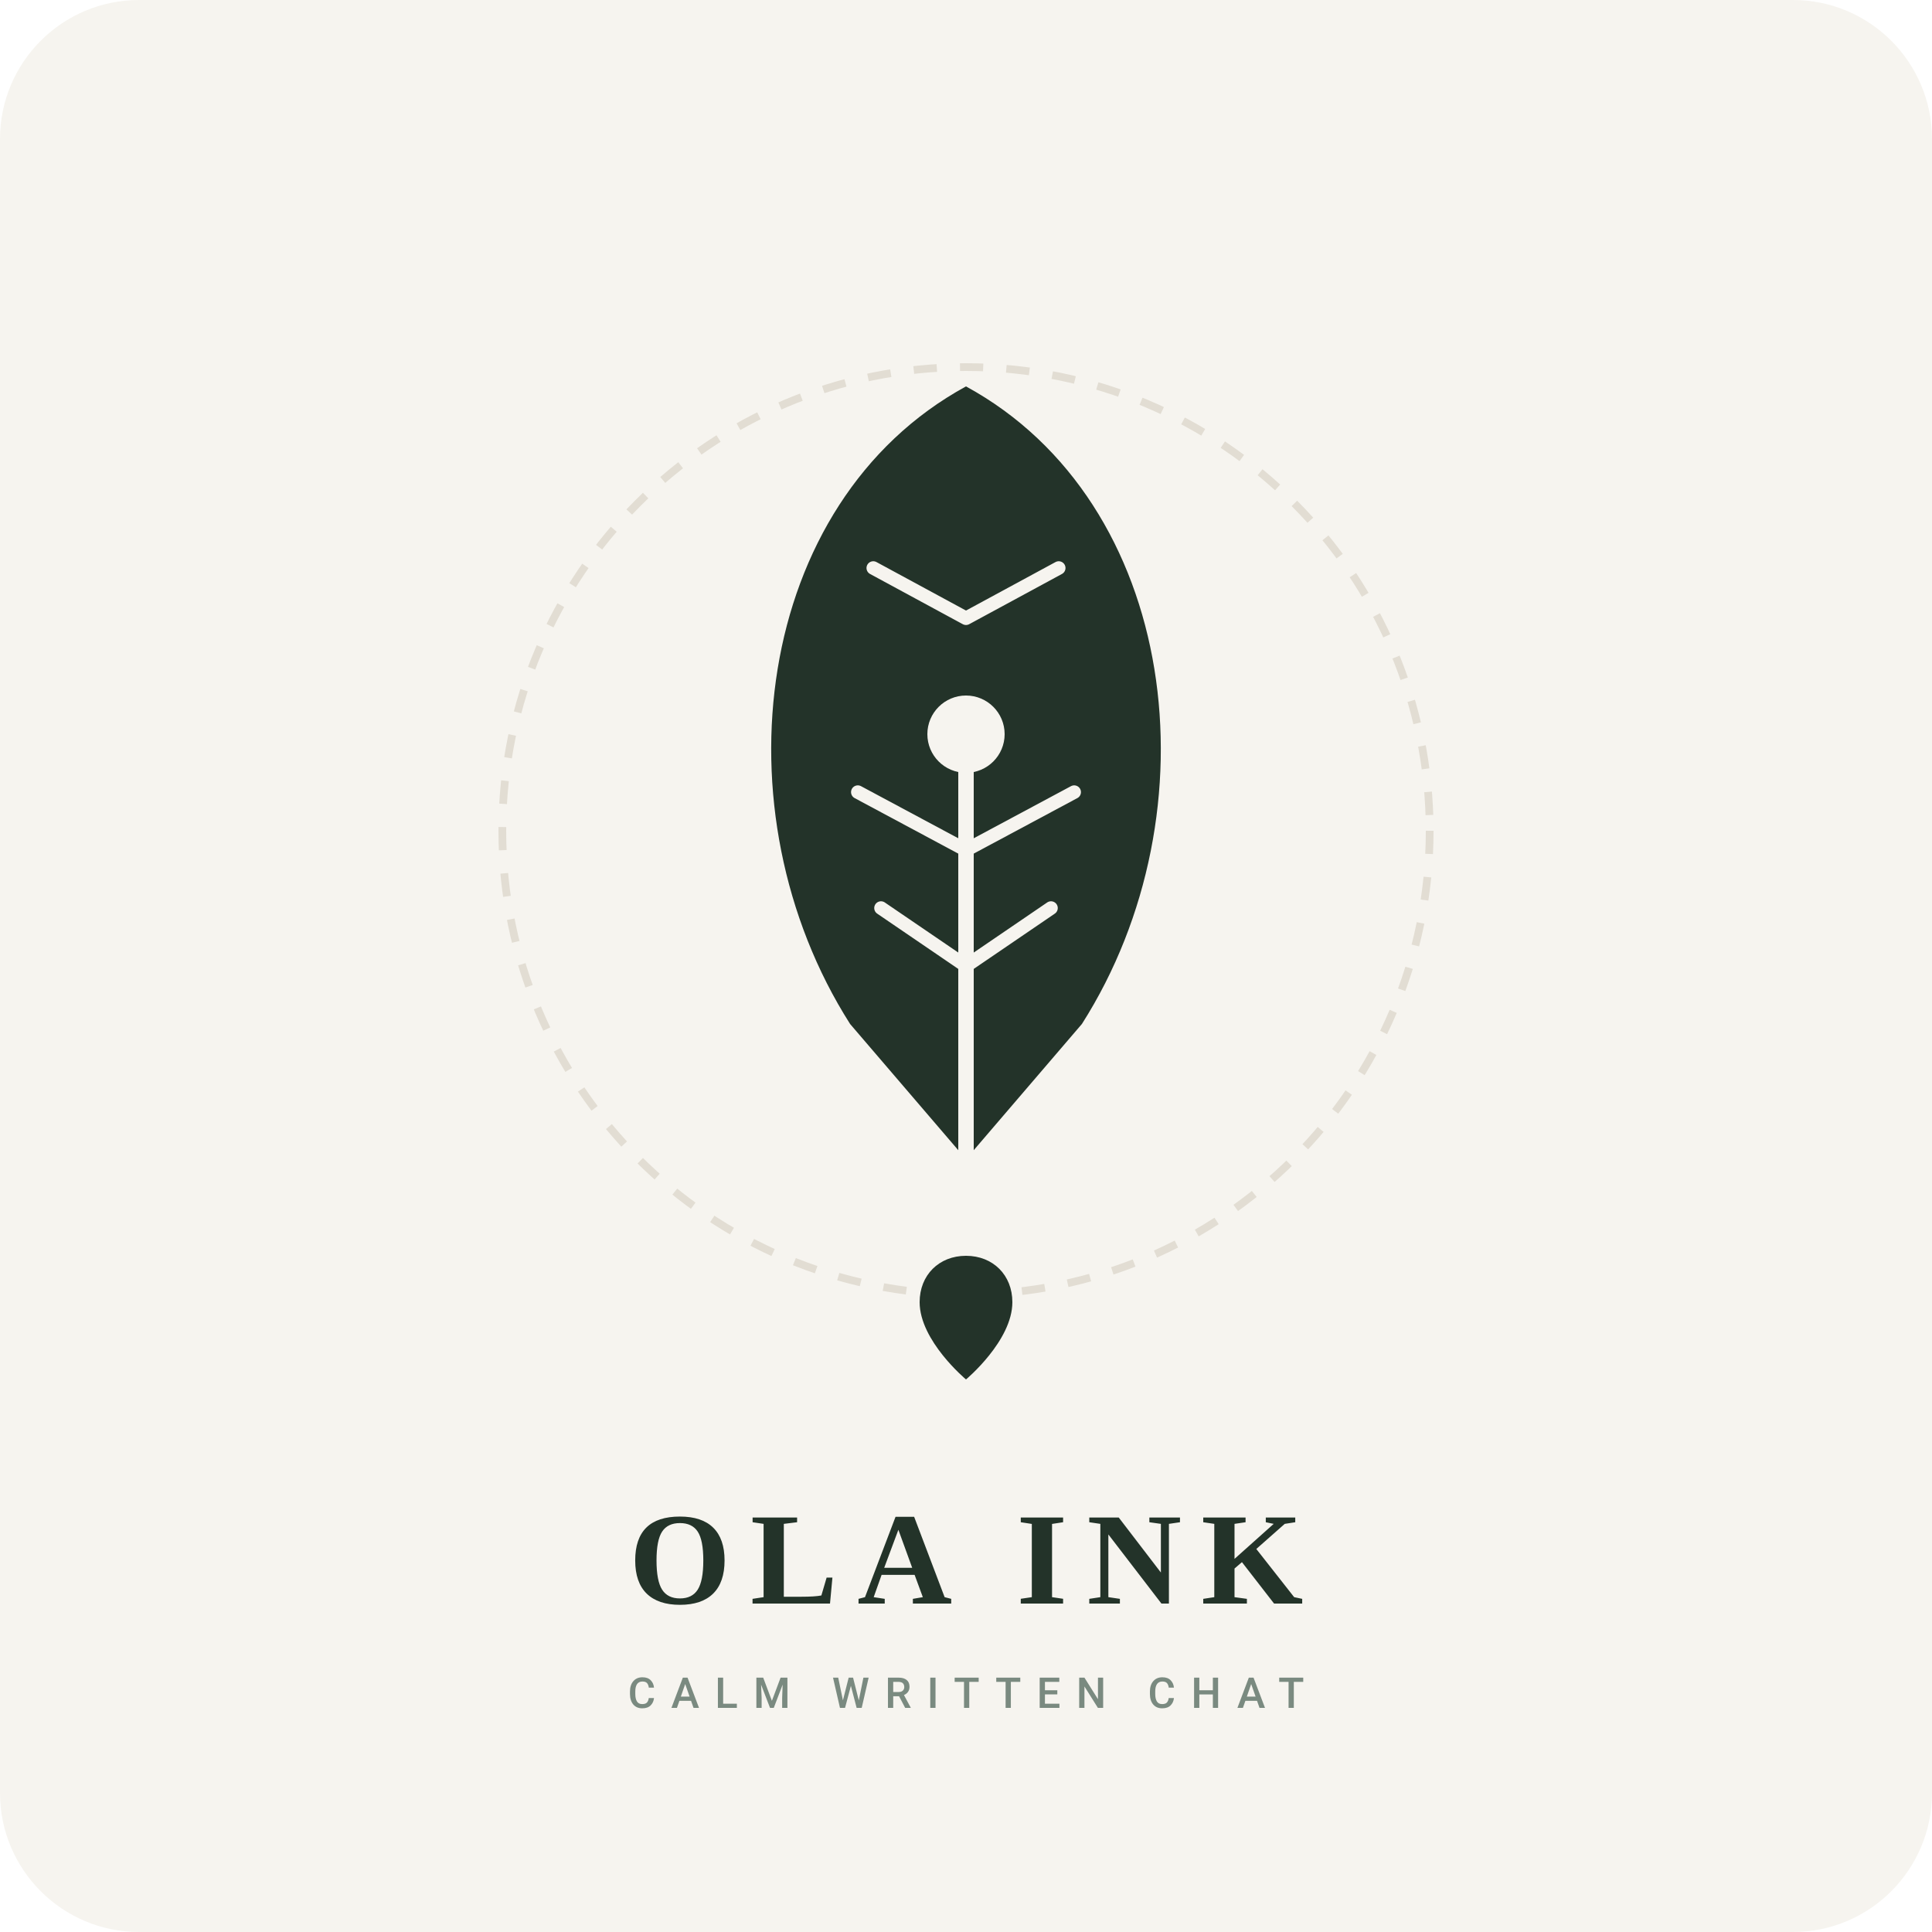
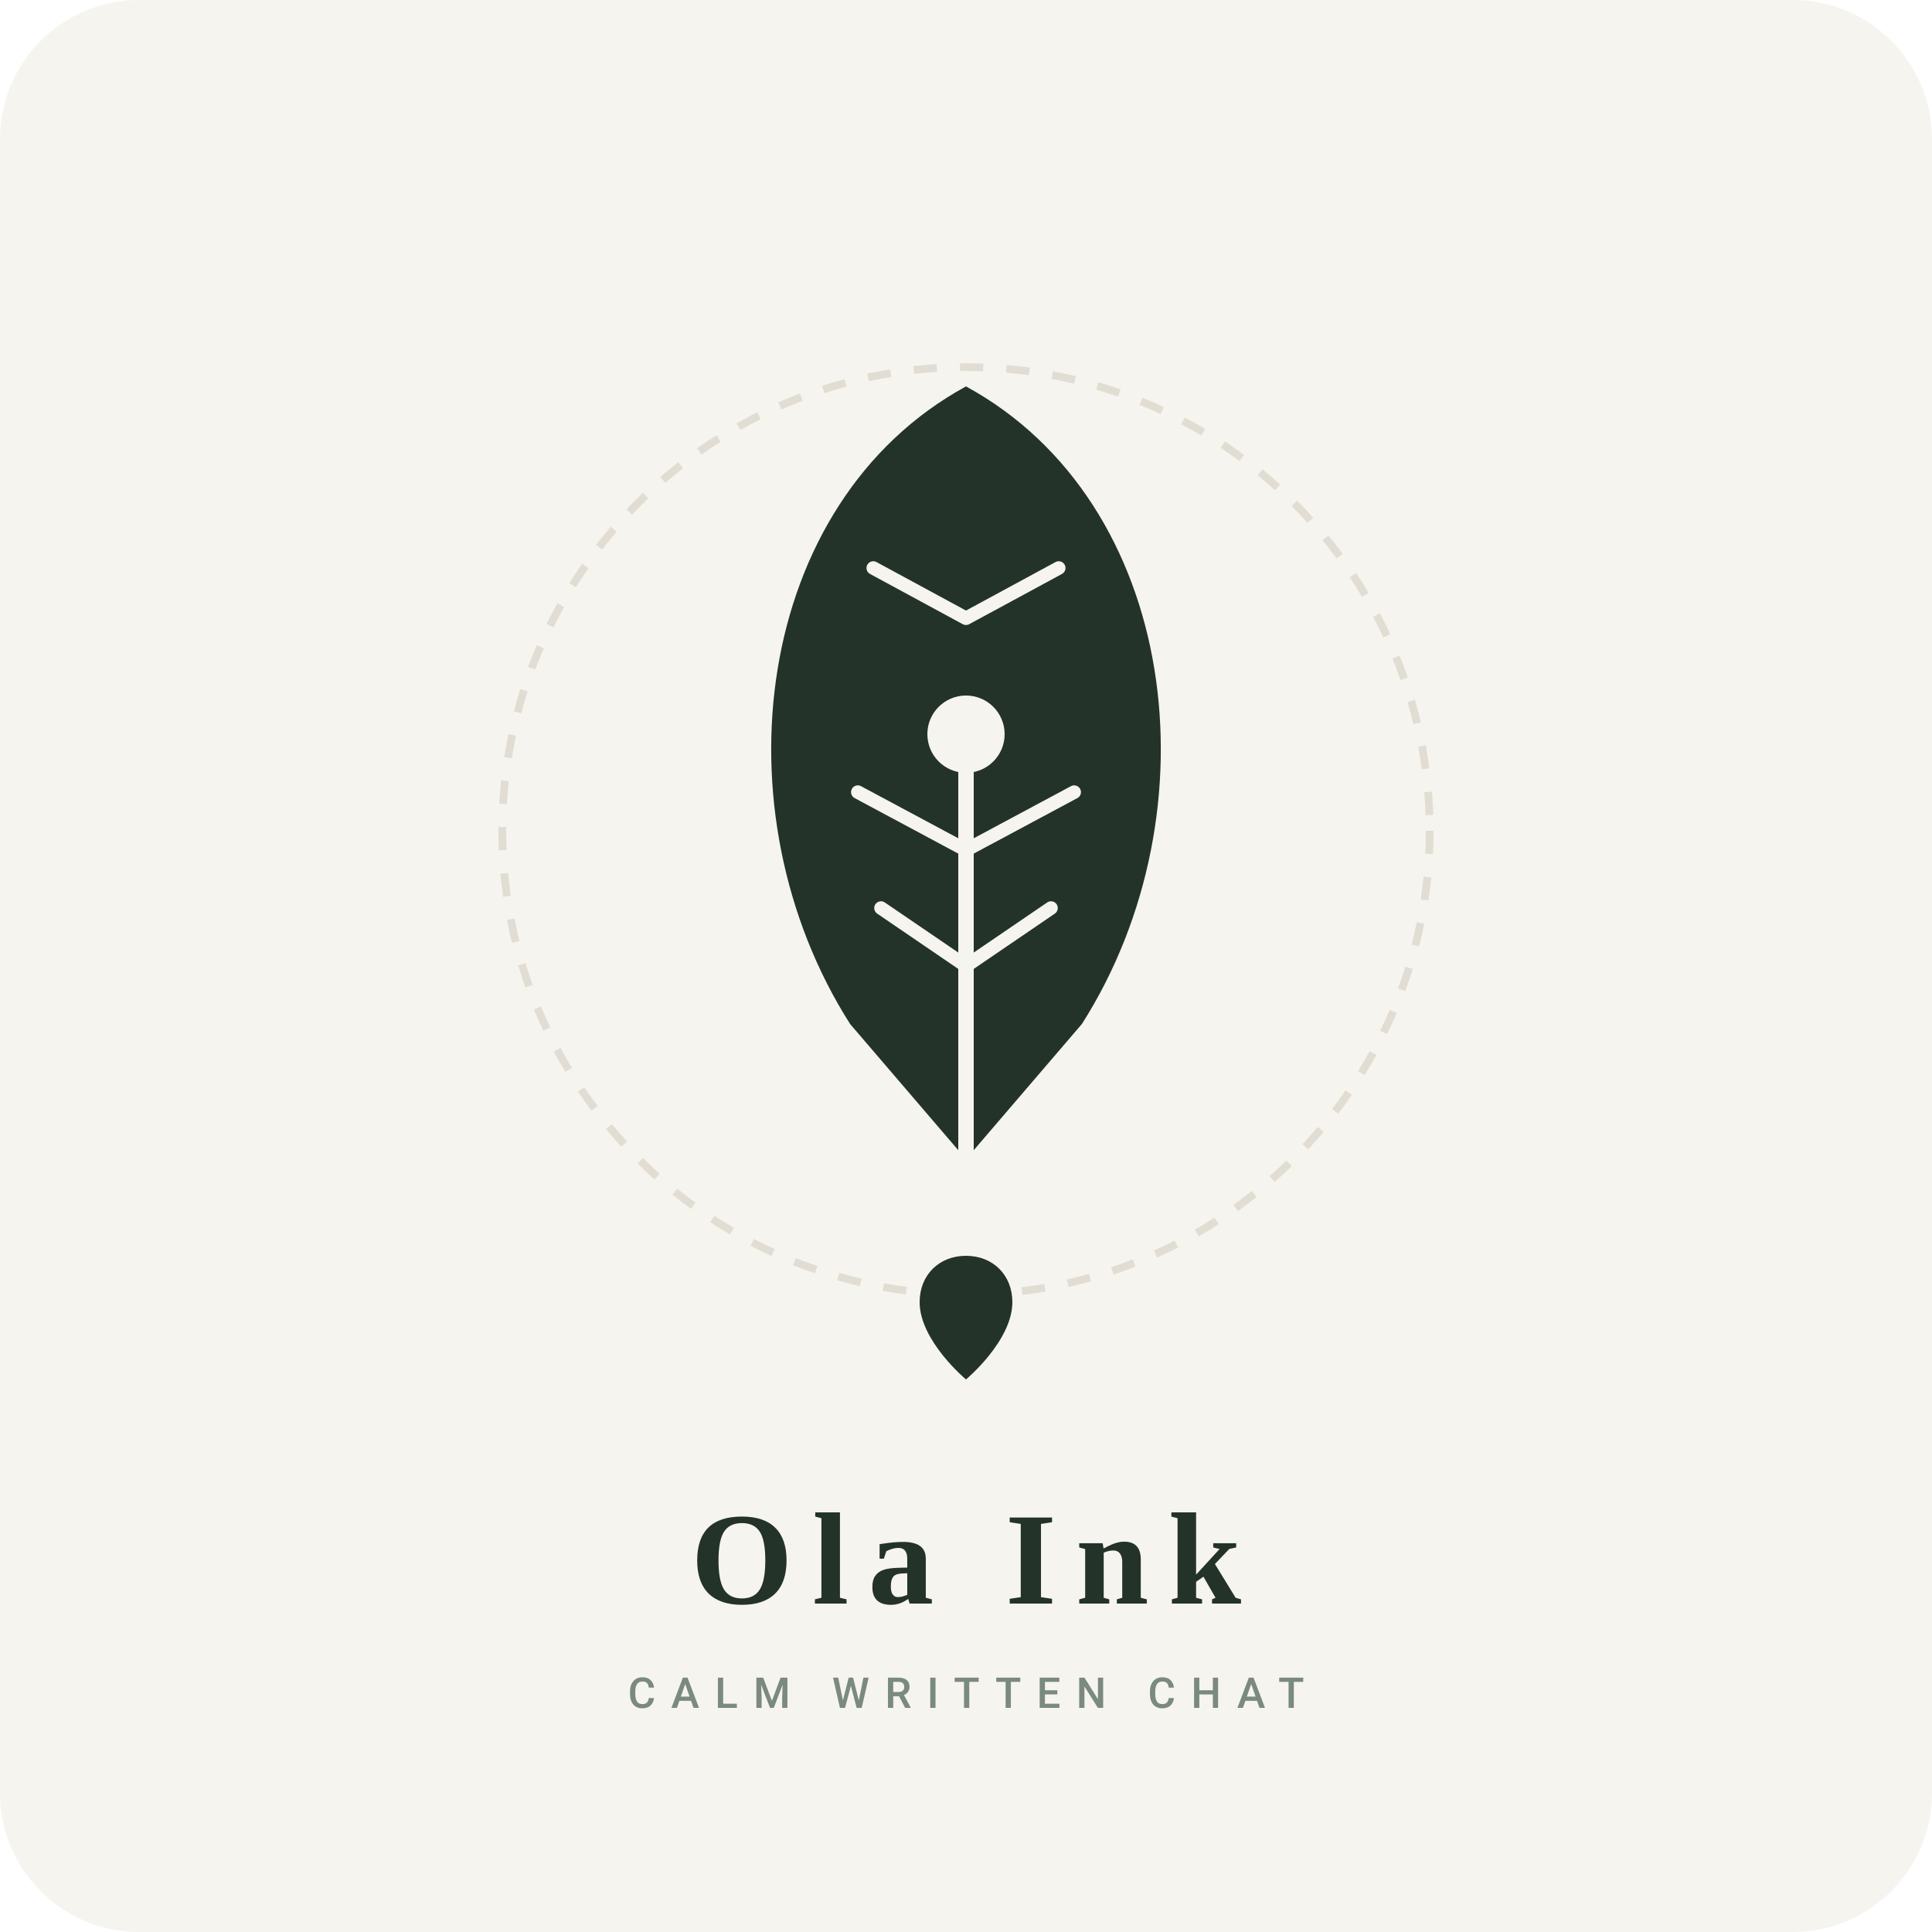
<svg xmlns="http://www.w3.org/2000/svg" viewBox="0 0 500 500" width="100%" height="100%">
  <rect width="500" height="500" rx="36" fill="#F6F4EF" />
  <circle cx="250" cy="215" r="120" fill="none" stroke="#E2DDD3" stroke-width="2" stroke-dasharray="6 6" />
  <g transform="translate(0, 5)">
    <path d="M 250 95               C 305 125, 315 205, 280 260               L 250 295               L 220 260               C 185 205, 195 125, 250 95 Z" fill="#233329" />
    <circle cx="250" cy="185" r="10" fill="#F6F4EF" />
    <line x1="250" y1="185" x2="250" y2="295" stroke="#F6F4EF" stroke-width="4" stroke-linecap="round" />
    <path d="M 250 155 L 226 142              M 250 155 L 274 142              M 250 215 L 222 200              M 250 215 L 278 200              M 250 245 L 228 230              M 250 245 L 272 230" stroke="#F6F4EF" stroke-width="3.5" stroke-linecap="round" />
    <path d="M 250 320               C 243 320, 238 325, 238 332               C 238 342, 250 352, 250 352               C 250 352, 262 342, 262 332               C 262 325, 257 320, 250 320 Z" fill="#233329" />
  </g>
-   <text x="250" y="415" font-family="'Georgia', 'Times New Roman', serif" font-size="34" font-weight="600" letter-spacing="5" fill="#233329" text-anchor="middle">OLA INK</text>
+   <text x="250" y="415" font-family="'Georgia', 'Times New Roman', serif" font-size="34" font-weight="600" letter-spacing="5" fill="#233329" text-anchor="middle">Ola Ink</text>
  <text x="250" y="442" font-family="-apple-system, BlinkMacSystemFont, 'Segoe UI', Roboto, sans-serif" font-size="11" font-weight="500" letter-spacing="4" fill="#7A8A80" text-anchor="middle">CALM WRITTEN CHAT</text>
</svg>
